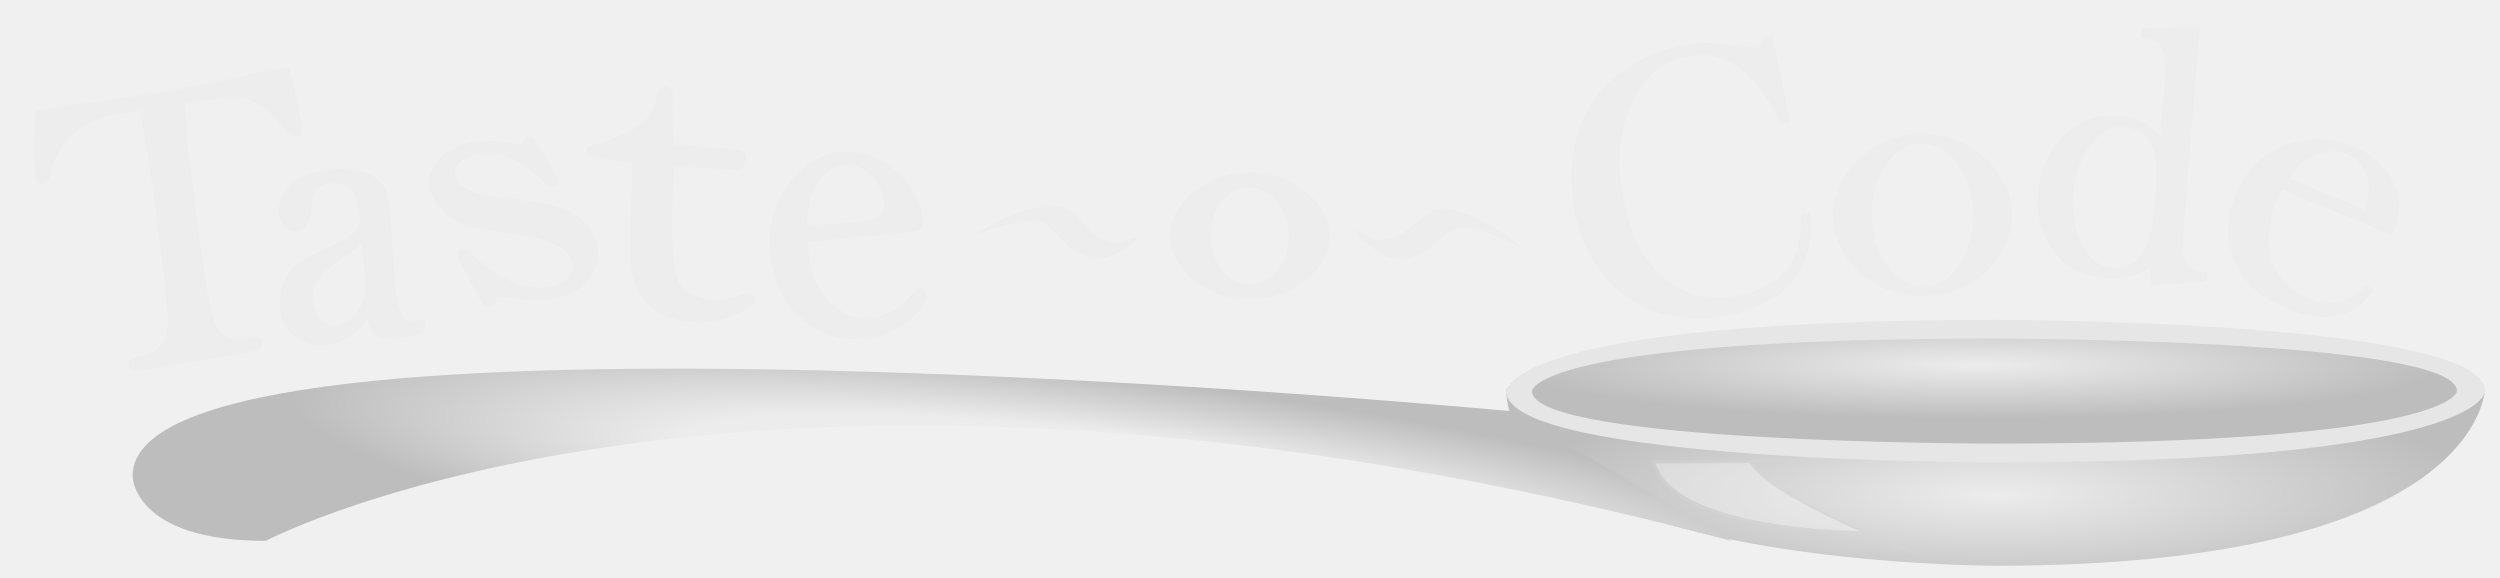
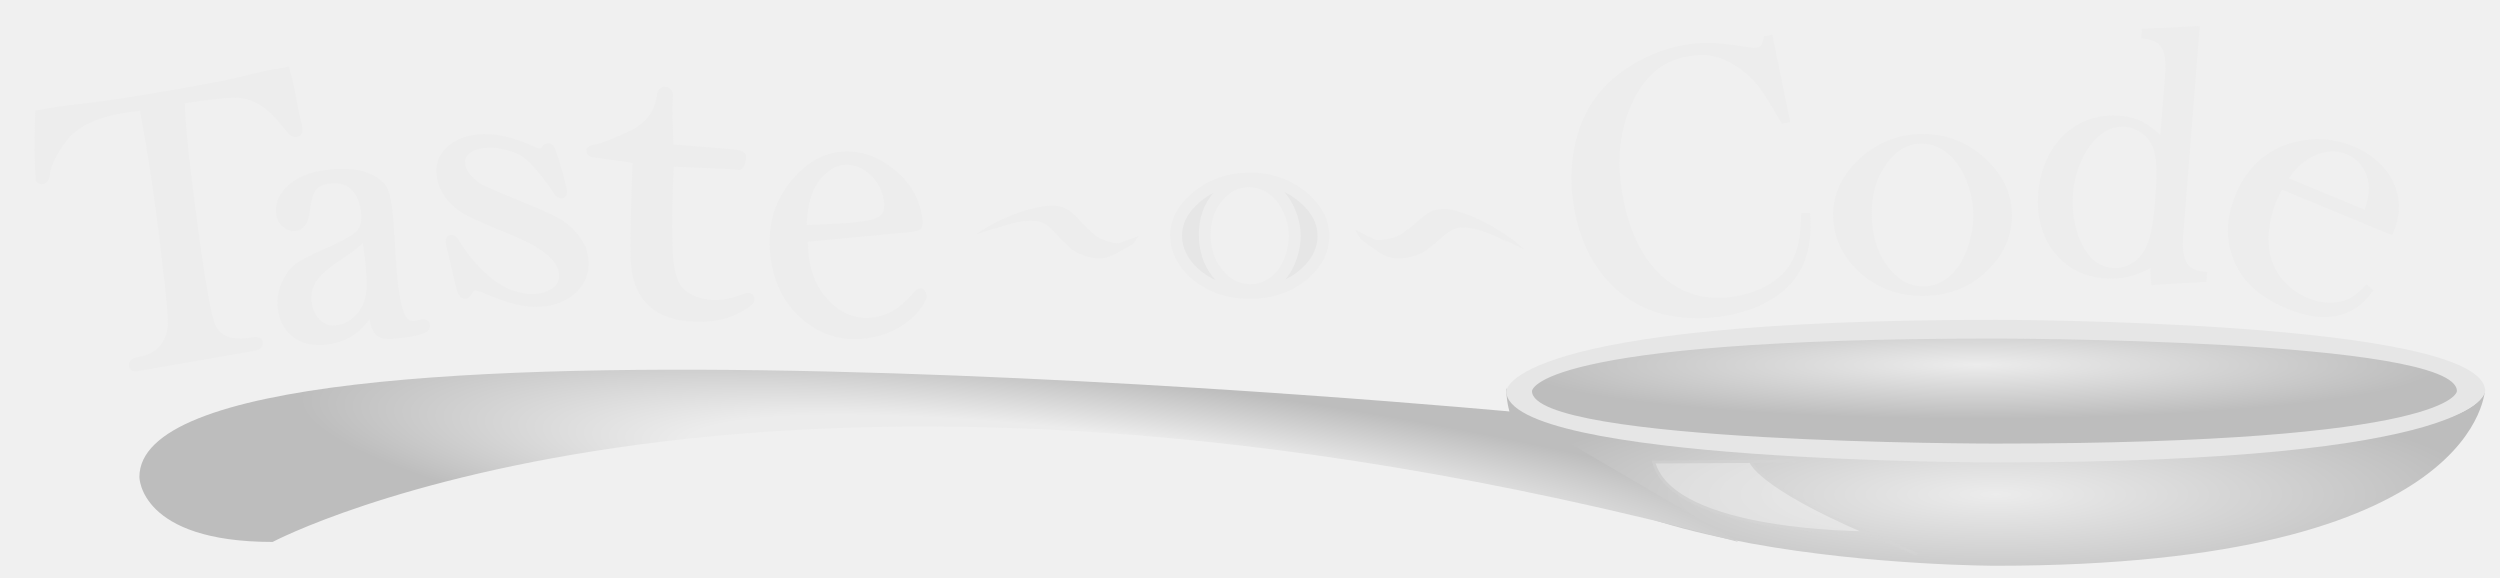
<svg xmlns="http://www.w3.org/2000/svg" xmlns:ns1="http://www.openswatchbook.org/uri/2009/osb" xmlns:xlink="http://www.w3.org/1999/xlink" width="211.84" height="48.95" id="svg2" version="1.1">
  <defs id="defs4">
    <linearGradient id="linearGradient3848">
      <stop style="stop-color:#999999;stop-opacity:1;" offset="0" id="stop3850" />
      <stop style="stop-color:#b3b000;stop-opacity:0;" offset="1" id="stop3852" />
    </linearGradient>
    <linearGradient id="linearGradient5385">
      <stop style="stop-color:#2b2b2b;stop-opacity:1;" offset="0" id="stop5387" />
      <stop style="stop-color:#2b2b2b;stop-opacity:0;" offset="1" id="stop5389" />
    </linearGradient>
    <linearGradient id="linearGradient5364">
      <stop style="stop-color:#2b2b2b;stop-opacity:1;" offset="0" id="stop5366" />
      <stop style="stop-color:#2b2b2b;stop-opacity:1;" offset="1" id="stop5368" />
    </linearGradient>
    <linearGradient id="linearGradient5305">
      <stop style="stop-color:#ececec;stop-opacity:1;" offset="0" id="stop5307" />
      <stop id="stop5347" offset="0.513" style="stop-color:#ececec;stop-opacity:1;" />
      <stop style="stop-color:#bdbdbd;stop-opacity:1;" offset="1" id="stop5309" />
    </linearGradient>
    <linearGradient id="linearGradient3841" ns1:paint="gradient">
      <stop style="stop-color:#000000;stop-opacity:0;" offset="0" id="stop3843" />
      <stop style="stop-color:#000000;stop-opacity:0;" offset="1" id="stop3845" />
    </linearGradient>
    <linearGradient id="linearGradient3821">
      <stop style="stop-color:#ececec;stop-opacity:1;" offset="0" id="stop3823" />
      <stop style="stop-color:#bdbdbd;stop-opacity:1;" offset="1" id="stop3825" />
    </linearGradient>
    <linearGradient id="linearGradient3777">
      <stop style="stop-color:#ececec;stop-opacity:1;" offset="0" id="stop3779" />
      <stop style="stop-color:#bdbdbd;stop-opacity:1;" offset="1" id="stop3781" />
    </linearGradient>
    <radialGradient xlink:href="#linearGradient3777" id="radialGradient3783" cx="490" cy="551.031" fx="490" fy="551.031" r="150" gradientTransform="matrix(0.276497,0,0,0.05931328,79.45329,478.4974)" gradientUnits="userSpaceOnUse" />
    <radialGradient xlink:href="#linearGradient3821" id="radialGradient3827" cx="290" cy="316.265" fx="290" fy="316.265" r="135.5" gradientTransform="matrix(0.2902721,0,0,0.03366339,129.1988,489.5518)" gradientUnits="userSpaceOnUse" />
-     <radialGradient xlink:href="#linearGradient5305" id="radialGradient5311" cx="255.155" cy="604.409" fx="255.155" fy="604.409" r="180" gradientTransform="matrix(0.3751863,0.04374479,-0.00298715,0.05473083,44.20376,466.6039)" gradientUnits="userSpaceOnUse" />
+     <radialGradient xlink:href="#linearGradient5305" id="radialGradient5311" cx="255.155" cy="604.409" fx="255.155" fy="604.409" r="180" gradientTransform="matrix(0.3751863,0.04374479,-0.00298715,0.05473083,44.78412,466.6932)" gradientUnits="userSpaceOnUse" />
    <radialGradient xlink:href="#linearGradient5305-8" id="radialGradient5311-8" cx="60" cy="417.712" fx="60" fy="417.712" r="180" gradientTransform="matrix(1,0,0,0.07369615,0,471.5784)" gradientUnits="userSpaceOnUse" />
    <linearGradient id="linearGradient5305-8">
      <stop style="stop-color:#ececec;stop-opacity:1;" offset="0" id="stop5307-2" />
      <stop style="stop-color:#bdbdbd;stop-opacity:1;" offset="1" id="stop5309-7" />
    </linearGradient>
  </defs>
  <g id="layer1" transform="translate(-45.82684,-469.2842)">
    <path style="fill:url(#radialGradient3783);fill-opacity:1;stroke:none" d="m 173.462,502.116 c 0,15.108 41.475,15.108 41.475,15.108 0,0 -41.475,0 0,0 41.475,0 41.475,-15.108 41.475,-15.108 0,0 0,-6.043 0,0 0,6.043 -41.475,6.043 -41.475,6.043 0,0 41.475,0 0,0 -41.475,0 -41.475,-6.043 -41.475,-6.043 z" id="path3007" />
    <path style="fill:#e6e6e6;fill-opacity:1;stroke:none" d="m 173.462,502.428 c 0,6.043 41.475,6.043 41.475,6.043 0,0 -41.475,0 0,0 41.475,0 41.475,-6.043 41.475,-6.043 0,0 0,6.043 0,0 0,-6.043 -41.475,-6.043 -41.475,-6.043 0,0 41.475,0 0,0 -41.475,0 -41.475,6.043 -41.475,6.043 z" id="path3785" />
    <path style="fill:url(#radialGradient3827);fill-opacity:1;stroke:none" d="m 175.642,502.423 c 0,4.45 39.187,4.45 39.187,4.45 0,0 -39.187,0 0,0 39.187,0 39.187,-4.45 39.187,-4.45 0,0 0,4.45 0,0 0,-4.45 -39.187,-4.45 -39.187,-4.45 0,0 39.187,0 0,0 -39.187,0 -39.187,4.45 -39.187,4.45 z" id="path3785-1" />
    <path style="opacity:0.345;fill:#ffffff;fill-opacity:1;stroke:#d6d6d6;stroke-width:0.258;stroke-miterlimit:4;stroke-opacity:1;stroke-dasharray:none" d="m 185.949,508.429 c 1.633,6.086 18.083,5.997 18.083,5.997 0,0 9.314,4.013 0,0 -9.314,-4.013 -9.858,-6.042 -9.858,-6.042 0,0 8.225,-0.044 0,0 -8.225,0.044 -8.225,0.044 -8.225,0.044 z" id="path3831" />
-     <path style="fill:url(#radialGradient5311);fill-opacity:1;stroke:none" d="m 192.554,515.117 c -82.803,-22.005 -124.205,0 -124.205,0 0,0 11.291,0 0,0 -11.291,0 -11.291,-5.501 -11.291,-5.501 0,0 0,11.002 0,0 0,-11.002 0,16.503 0,0 0,-16.504 116.677,-5.501 116.677,-5.501 z" id="path5303" />
+     <path style="fill:url(#radialGradient5311);fill-opacity:1;stroke:none" d="m 193.134,515.206 c -82.803,-22.005 -124.205,0 -124.205,0 0,0 11.291,0 0,0 -11.291,0 -11.291,-5.501 -11.291,-5.501 0,0 0,11.002 0,0 0,-11.002 0,16.503 0,0 0,-16.504 116.677,-5.501 116.677,-5.501 z" id="path5303" />
    <g style="font-size:40px;font-style:normal;font-variant:normal;font-weight:normal;font-stretch:normal;line-height:125%;letter-spacing:0px;word-spacing:0px;fill:#000000;fill-opacity:1;stroke:none;font-family:Bell MT;-inkscape-font-specification:Bell MT" id="text5349" transform="matrix(0.4659911,-0.1206315,0.1223084,0.5061916,-13.60477,271.1657)">
      <path d="m 43.251,419.688 c -1.744,-0.219 -2.977,-0.356 -3.697,-0.41 -4.861,-0.364 -8.508,0.362 -10.941,2.176 -2.433,1.815 -3.926,3.478 -4.481,4.989 -0.182,0.541 -0.52,0.793 -1.016,0.756 -0.225,-0.017 -0.426,-0.132 -0.604,-0.345 0.443,-2.607 1.327,-6.101 2.653,-10.483 1.083,0.059 1.771,0.099 2.063,0.121 1.755,0.131 4.096,0.395 7.022,0.792 3.151,0.413 8.001,0.865 14.55,1.355 6.706,0.502 11.082,0.751 13.127,0.749 1.868,-0.038 4.41,0.064 7.629,0.305 0.07,1.603 0.042,3.264 -0.084,4.985 -0.112,1.966 -0.15,3.35 -0.115,4.151 2.56e-4,0.178 -0.012,0.365 -0.037,0.563 -0.067,0.527 -0.336,0.774 -0.809,0.738 -0.293,-0.022 -0.523,-0.133 -0.69,-0.334 -0.168,-0.201 -0.523,-0.854 -1.064,-1.96 -0.946,-1.868 -1.991,-3.305 -3.136,-4.311 -1.145,-1.006 -2.477,-1.699 -3.997,-2.079 -1.52,-0.38 -4.637,-0.791 -9.352,-1.232 -0.689,3.298 -1.303,7.079 -1.841,11.343 -1.782,14.109 -2.523,22.451 -2.223,25.024 0.3,2.574 2.351,4.003 6.155,4.287 0.923,0.069 1.36,0.29 1.313,0.664 -0.056,0.44 -0.522,0.626 -1.4,0.561 l -20.761,-1.553 c -0.54,-0.04 -0.784,-0.269 -0.731,-0.687 0.053,-0.418 0.608,-0.587 1.666,-0.508 1.778,0.133 3.274,-0.249 4.489,-1.145 1.215,-0.896 2.012,-2.173 2.392,-3.831 0.38,-1.658 1.073,-6.475 2.081,-14.453 0.86,-6.813 1.473,-13.556 1.839,-20.228 z" style="font-size:64px;fill:#ededed;fill-opacity:1;stroke:#ededed;stroke-width:1;stroke-opacity:1" id="path5354" />
-       <path d="m 73.727,460.967 c -1.251,1.3 -2.635,2.202 -4.151,2.706 -1.516,0.504 -3.154,0.611 -4.914,0.323 -2.067,-0.339 -3.595,-1.163 -4.582,-2.47 -0.988,-1.307 -1.328,-2.869 -1.02,-4.685 0.231,-1.362 0.799,-2.573 1.704,-3.633 0.905,-1.06 1.857,-1.773 2.855,-2.14 0.998,-0.366 2.71,-0.753 5.135,-1.161 3.46,-0.556 5.579,-1.141 6.356,-1.756 0.777,-0.615 1.264,-1.5 1.46,-2.655 0.311,-1.836 0.124,-3.336 -0.563,-4.498 -0.686,-1.162 -1.818,-1.873 -3.393,-2.132 -1.289,-0.212 -2.311,-0.082 -3.063,0.388 -0.756,0.491 -1.455,1.574 -2.097,3.25 -0.69,1.838 -1.66,2.654 -2.908,2.449 -0.45,-0.074 -0.908,-0.382 -1.373,-0.925 -0.465,-0.543 -0.623,-1.258 -0.472,-2.145 0.262,-1.547 1.34,-2.754 3.233,-3.621 1.893,-0.866 4.323,-1.056 7.291,-0.569 2.354,0.386 4.175,1.03 5.463,1.931 1.288,0.901 2.038,1.814 2.249,2.739 0.211,0.925 0.107,2.626 -0.313,5.102 l -1.569,8.14 c -0.535,3.157 -0.726,5.432 -0.573,6.825 0.153,1.393 0.741,2.173 1.764,2.341 0.205,0.034 0.496,0.05 0.875,0.048 l 0.532,0.024 c 0.471,0.077 0.676,0.291 0.617,0.642 -0.136,0.805 -2.221,0.876 -6.252,0.214 -1.167,-0.192 -1.903,-0.593 -2.209,-1.206 -0.306,-0.612 -0.333,-1.788 -0.08,-3.528 z m 2.046,-12.07 c -0.75,0.704 -2.308,1.455 -4.674,2.255 -2.338,0.761 -4.063,1.57 -5.176,2.427 -1.116,0.877 -1.797,2.038 -2.042,3.482 -0.22,1.3 -0.024,2.467 0.59,3.501 0.614,1.034 1.493,1.645 2.64,1.833 1.187,0.195 2.365,0.012 3.532,-0.549 1.168,-0.561 2.099,-1.368 2.793,-2.42 0.694,-1.052 1.23,-2.693 1.607,-4.921 0.283,-1.671 0.527,-3.54 0.73,-5.606 z" style="font-size:64px;fill:#ededed;fill-opacity:1;stroke:#ededed;stroke-width:1;stroke-opacity:1" id="path5356" />
-       <path d="m 114.71,458.165 c 0.585,2.355 -0.007,4.315 -1.776,5.882 -1.769,1.567 -4.156,2.262 -7.162,2.086 -1.783,-0.105 -4.023,-0.686 -6.721,-1.744 -1.471,-0.566 -2.334,-0.857 -2.589,-0.872 -0.433,-0.025 -0.762,0.165 -0.987,0.572 -0.266,0.544 -0.578,0.806 -0.934,0.785 -0.306,-0.018 -0.569,-0.318 -0.789,-0.901 -0.22,-0.583 -0.598,-1.9 -1.133,-3.952 -0.464,-1.768 -0.785,-2.907 -0.962,-3.417 -0.187,-0.751 -0.038,-1.112 0.446,-1.084 0.28,0.016 0.545,0.222 0.793,0.617 1.568,2.372 3.451,4.418 5.648,6.137 2.197,1.719 4.505,2.65 6.924,2.791 1.707,0.1 3.117,-0.232 4.232,-0.997 1.115,-0.765 1.493,-1.868 1.135,-3.309 -0.555,-2.233 -3.479,-4.355 -8.773,-6.365 -3.634,-1.393 -6.08,-2.397 -7.337,-3.011 -1.257,-0.614 -2.32,-1.406 -3.189,-2.377 -0.869,-0.971 -1.439,-2.005 -1.712,-3.101 -0.52,-2.091 0.039,-3.783 1.675,-5.078 1.636,-1.294 3.868,-1.859 6.695,-1.693 2.089,0.122 4.509,0.774 7.263,1.956 0.448,0.186 0.825,0.288 1.13,0.306 0.255,0.015 0.494,-0.131 0.719,-0.438 0.23,-0.287 0.434,-0.425 0.612,-0.414 0.229,0.013 0.426,0.1 0.592,0.26 0.165,0.16 0.527,1.061 1.086,2.704 0.559,1.643 0.97,2.992 1.232,4.048 0.161,0.65 0.026,0.962 -0.407,0.936 -0.382,-0.022 -0.761,-0.335 -1.136,-0.937 -0.34,-0.56 -1.211,-1.641 -2.613,-3.244 -1.402,-1.602 -2.761,-2.652 -4.077,-3.15 -1.316,-0.497 -2.559,-0.78 -3.731,-0.849 -1.834,-0.107 -3.248,0.16 -4.243,0.801 -0.995,0.642 -1.351,1.531 -1.069,2.668 0.177,0.711 0.577,1.364 1.203,1.961 0.625,0.597 1.183,1.05 1.674,1.358 0.491,0.309 3.149,1.385 7.974,3.228 2.998,1.156 4.997,2.028 5.996,2.617 1,0.589 1.906,1.357 2.719,2.305 0.813,0.948 1.343,1.919 1.59,2.914 z" style="font-size:64px;fill:#ededed;fill-opacity:1;stroke:#ededed;stroke-opacity:1" id="path5358" />
+       <path d="m 74.026,461.038 c -1.291,1.291 -2.724,2.181 -4.3,2.671 -1.576,0.49 -3.284,0.58 -5.124,0.273 -2.161,-0.362 -3.764,-1.203 -4.81,-2.524 -1.046,-1.321 -1.418,-2.89 -1.118,-4.708 0.225,-1.363 0.804,-2.571 1.737,-3.625 0.933,-1.054 1.918,-1.759 2.955,-2.116 1.037,-0.357 2.819,-0.727 5.345,-1.111 3.604,-0.522 5.808,-1.087 6.612,-1.695 0.804,-0.608 1.302,-1.491 1.493,-2.647 0.304,-1.838 0.091,-3.343 -0.638,-4.516 -0.73,-1.173 -1.918,-1.897 -3.565,-2.173 -1.348,-0.226 -2.412,-0.107 -3.192,0.357 -0.784,0.484 -1.501,1.564 -2.151,3.237 -0.699,1.836 -1.701,2.644 -3.006,2.426 -0.471,-0.079 -0.952,-0.393 -1.444,-0.942 -0.492,-0.549 -0.664,-1.268 -0.517,-2.156 0.256,-1.549 1.367,-2.748 3.332,-3.597 1.965,-0.849 4.499,-1.014 7.601,-0.495 2.46,0.412 4.368,1.076 5.722,1.993 1.354,0.917 2.147,1.84 2.378,2.77 0.231,0.93 0.142,2.634 -0.268,5.113 L 79.522,455.718 c -0.522,3.16 -0.696,5.439 -0.52,6.837 0.176,1.398 0.798,2.187 1.868,2.366 0.214,0.036 0.518,0.055 0.914,0.058 l 0.556,0.029 c 0.492,0.082 0.709,0.299 0.651,0.65 -0.133,0.805 -2.307,0.855 -6.521,0.15 -1.219,-0.204 -1.992,-0.615 -2.319,-1.232 -0.327,-0.617 -0.368,-1.797 -0.124,-3.539 z m 1.997,-12.082 c -0.775,0.698 -2.392,1.436 -4.851,2.212 -2.431,0.739 -4.222,1.532 -5.373,2.38 -1.155,0.868 -1.852,2.025 -2.091,3.47 -0.215,1.301 0.003,2.473 0.655,3.516 0.652,1.043 1.577,1.665 2.775,1.865 1.241,0.208 2.467,0.036 3.68,-0.514 1.212,-0.551 2.174,-1.35 2.886,-2.398 0.712,-1.048 1.252,-2.687 1.621,-4.918 0.277,-1.673 0.509,-3.544 0.697,-5.614 z" style="font-size:64px;fill:#ededed;fill-opacity:1;stroke:#ededed;stroke-width:1.023;stroke-opacity:1" id="path5356" />
+       <path d="m 112.884,460.941 c -0.083,2.405 -1.242,4.144 -3.476,5.217 -2.234,1.073 -4.843,1.158 -7.827,0.255 -1.77,-0.536 -3.865,-1.641 -6.286,-3.316 -1.323,-0.903 -2.111,-1.393 -2.364,-1.469 -0.43,-0.13 -0.817,-0.027 -1.16,0.309 -0.425,0.458 -0.814,0.633 -1.168,0.526 -0.303,-0.092 -0.483,-0.445 -0.538,-1.058 -0.055,-0.614 -0.06,-1.971 -0.012,-4.073 0.037,-1.811 0.039,-2.984 0.007,-3.517 0.027,-0.767 0.28,-1.078 0.76,-0.933 0.278,0.084 0.486,0.346 0.624,0.786 0.904,2.662 2.219,5.086 3.945,7.274 1.726,2.188 3.789,3.645 6.192,4.372 1.694,0.513 3.214,0.538 4.558,0.075 1.345,-0.462 2.042,-1.43 2.093,-2.902 0.079,-2.28 -2.266,-5.032 -7.035,-8.256 -3.27,-2.225 -5.452,-3.786 -6.545,-4.683 -1.093,-0.896 -1.939,-1.917 -2.539,-3.062 -0.599,-1.145 -0.879,-2.277 -0.841,-3.397 0.074,-2.135 1.122,-3.625 3.144,-4.469 2.022,-0.844 4.436,-0.841 7.243,0.008 2.073,0.627 4.331,1.845 6.772,3.652 0.399,0.288 0.75,0.478 1.053,0.57 0.253,0.077 0.537,-0.006 0.852,-0.245 0.314,-0.219 0.56,-0.302 0.737,-0.248 0.228,0.069 0.402,0.2 0.523,0.394 0.121,0.194 0.229,1.148 0.323,2.863 0.094,1.715 0.122,3.111 0.085,4.189 -0.023,0.663 -0.249,0.93 -0.679,0.8 -0.379,-0.115 -0.672,-0.507 -0.879,-1.177 -0.183,-0.621 -0.753,-1.872 -1.71,-3.754 -0.957,-1.882 -2.028,-3.222 -3.214,-4.021 -1.186,-0.799 -2.361,-1.374 -3.524,-1.726 -1.821,-0.551 -3.325,-0.639 -4.513,-0.266 -1.188,0.374 -1.802,1.141 -1.843,2.302 -0.025,0.726 0.193,1.451 0.653,2.177 0.46,0.726 0.894,1.297 1.301,1.714 0.407,0.416 2.783,2.099 7.126,5.047 2.696,1.842 4.464,3.168 5.305,3.978 0.841,0.81 1.536,1.769 2.085,2.878 0.549,1.109 0.806,2.171 0.771,3.187 z" style="font-size:64px;fill:#ededed;fill-opacity:1;stroke:#ededed;stroke-width:1.02;stroke-opacity:1" id="path5358" />
      <path d="m 131.439,450.088 c -1.464,4.424 -2.705,8.832 -3.723,13.225 -0.784,3.382 -0.726,5.776 0.173,7.182 0.899,1.406 2.414,2.459 4.544,3.16 1.547,0.509 3.347,0.669 5.401,0.479 0.738,-0.068 1.18,-0.078 1.326,-0.03 0.379,0.125 0.536,0.332 0.469,0.62 -0.115,0.495 -1.332,0.938 -3.652,1.328 -2.32,0.391 -4.983,0.091 -7.989,-0.898 -2.977,-0.98 -5.039,-2.447 -6.188,-4.401 -1.149,-1.954 -1.387,-4.385 -0.713,-7.293 0.702,-3.032 2.169,-8.143 4.4,-15.333 -0.195,-0.108 -1.564,-0.637 -4.108,-1.585 l -2.598,-0.988 c -0.637,-0.232 -0.922,-0.492 -0.855,-0.781 0.062,-0.268 0.477,-0.365 1.245,-0.289 1.268,0.084 3.492,-0.16 6.671,-0.734 3.179,-0.574 5.32,-2.156 6.423,-4.745 0.284,-0.683 0.689,-0.939 1.214,-0.766 0.525,0.173 0.721,0.548 0.587,1.126 -0.043,0.186 -0.103,0.377 -0.18,0.573 -0.274,0.776 -0.533,1.689 -0.776,2.741 l -1.074,4.84 9.608,3.062 c 1.634,0.538 2.449,0.95 2.446,1.238 -0.249,0.939 -0.606,1.465 -1.072,1.578 -1.517,-0.499 -5.376,-1.603 -11.576,-3.311 z" style="font-size:64px;fill:#ededed;fill-opacity:1;stroke:#ededed;stroke-opacity:1" id="path5360" />
      <path d="m 151.211,467.421 c -0.253,1.118 -0.428,2.01 -0.522,2.677 -0.449,3.155 0.136,5.979 1.754,8.473 1.618,2.494 3.847,3.973 6.687,4.439 2.771,0.454 5.497,-0.19 8.178,-1.933 0.778,-0.486 1.259,-0.714 1.444,-0.684 0.369,0.061 0.525,0.382 0.466,0.963 -1.099,1.411 -2.786,2.476 -5.061,3.194 -2.276,0.718 -4.718,0.863 -7.327,0.435 -3.833,-0.629 -6.888,-2.488 -9.165,-5.579 -2.278,-3.09 -3.127,-6.669 -2.549,-10.734 0.619,-4.355 2.596,-7.748 5.931,-10.179 3.335,-2.431 6.664,-3.374 9.989,-2.829 3.117,0.511 5.772,2.112 7.965,4.802 2.193,2.69 3.071,5.568 2.635,8.634 -0.066,0.467 -0.19,0.799 -0.372,0.996 -0.182,0.198 -1.081,0.163 -2.697,-0.101 z m 0.246,-1.733 c 2.983,0.626 5.882,1.17 8.699,1.631 l 1.85,0.201 c 1.392,0.183 2.491,0.096 3.298,-0.261 0.807,-0.357 1.295,-1.135 1.466,-2.334 0.265,-1.866 -0.167,-3.603 -1.297,-5.209 -1.13,-1.606 -2.596,-2.557 -4.397,-2.853 -1.662,-0.273 -3.432,0.25 -5.309,1.568 -1.877,1.318 -3.313,3.737 -4.31,7.256 z" style="font-size:64px;fill:#ededed;fill-opacity:1;stroke:#ededed;stroke-opacity:1" id="path5362" />
    </g>
    <path style="fill:#ededed;fill-opacity:1;stroke:none" id="path5425" d="m 128.486,489.166 c 1.378,-0.976 2.943,-1.667 4.555,-2.149 0.705,-0.156 1.598,-0.394 2.332,-0.296 0.122,0.016 0.241,0.058 0.362,0.086 0.668,0.159 1.143,0.669 1.604,1.165 0.367,0.45 0.803,0.826 1.23,1.21 0.422,0.339 0.925,0.507 1.432,0.633 0.377,0.115 0.743,0.089 1.121,0.055 0.788,-0.282 1.909,-0.883 -1.565,0.808 -0.049,0.024 0.094,-0.054 0.135,-0.088 0.048,-0.039 0.088,-0.086 0.132,-0.129 0.2,-0.234 0.096,-0.106 0.308,-0.386 0,0 2.185,-0.792 2.185,-0.792 l 0,0 c -0.196,0.287 -0.102,0.152 -0.282,0.407 -0.009,0.011 -0.234,0.285 -0.237,0.286 -0.73,0.394 -1.676,1.096 -2.629,1.202 -0.389,0.024 -0.771,-0.016 -1.151,-0.134 -0.529,-0.16 -1.056,-0.362 -1.489,-0.734 -0.429,-0.392 -0.854,-0.79 -1.234,-1.234 -0.429,-0.473 -0.881,-0.916 -1.515,-1.037 -0.879,-0.136 -1.752,0.048 -2.591,0.278 -0.188,0.059 -0.377,0.114 -0.563,0.179 -0.941,0.327 -1.186,0.549 0.923,-0.568 0.223,-0.118 -0.453,0.226 -0.659,0.374 -0.058,0.041 -0.11,0.09 -0.166,0.134 0,0 -2.24,0.73 -2.24,0.73 z" />
    <path style="fill:#ededed;fill-opacity:1;stroke:none" id="path5425-1" d="m 175.011,490.418 c -1.33,-1.195 -2.883,-2.117 -4.505,-2.827 -0.715,-0.253 -1.617,-0.617 -2.388,-0.611 -0.129,10e-4 -0.256,0.029 -0.384,0.043 -0.708,0.079 -1.253,0.547 -1.781,1.004 -0.426,0.42 -0.916,0.755 -1.397,1.1 -0.472,0.298 -1.01,0.408 -1.549,0.473 -0.402,0.071 -0.779,-0.004 -1.168,-0.088 -0.789,-0.395 -1.889,-1.166 1.541,1.044 0.048,0.031 -0.091,-0.069 -0.132,-0.11 -0.045,-0.046 -0.083,-0.101 -0.124,-0.151 -0.184,-0.27 -0.089,-0.123 -0.281,-0.442 0,0 -2.185,-1.107 -2.185,-1.107 l 0,0 c 0.174,0.324 0.09,0.171 0.251,0.46 0.008,0.012 0.214,0.327 0.216,0.329 0.717,0.505 1.627,1.357 2.604,1.592 0.401,0.075 0.801,0.084 1.207,0.011 0.564,-0.098 1.131,-0.239 1.618,-0.571 0.484,-0.353 0.965,-0.711 1.404,-1.124 0.492,-0.436 1.006,-0.839 1.676,-0.882 0.925,-0.027 1.811,0.277 2.658,0.625 0.189,0.086 0.38,0.168 0.566,0.259 0.943,0.462 1.174,0.725 -0.899,-0.711 -0.219,-0.152 0.447,0.294 0.645,0.474 0.056,0.051 0.105,0.108 0.158,0.161 0,0 2.248,1.05 2.248,1.05 z" />
    <g style="font-size:40px;font-style:normal;font-variant:normal;font-weight:normal;font-stretch:normal;line-height:125%;letter-spacing:0px;word-spacing:0px;fill:#000000;fill-opacity:1;stroke:none;font-family:Baskerville Old Face;-inkscape-font-specification:Baskerville Old Face" id="text5451" transform="matrix(0.4063354,0,0,0.4840333,22.61994,261.839)">
      <path d="m 426.327,435.204 3.501,14.344 -0.881,0.131 c -0.412,-0.582 -0.729,-1.022 -0.95,-1.322 -1.329,-1.931 -2.381,-3.359 -3.156,-4.286 -1.377,-1.657 -3.169,-3.098 -5.376,-4.322 -1.67,-0.927 -3.326,-1.534 -4.967,-1.822 -1.641,-0.288 -3.419,-0.29 -5.334,-0.005 -2.885,0.429 -5.277,1.328 -7.174,2.696 -1.669,1.202 -3.125,2.787 -4.369,4.757 -1.244,1.97 -2.143,4.137 -2.697,6.503 -0.798,3.333 -0.777,6.988 0.062,10.965 0.712,3.375 1.852,6.342 3.419,8.902 1.567,2.56 3.501,4.612 5.802,6.154 4.24,2.872 9.272,3.876 15.094,3.01 2.911,-0.433 5.439,-1.247 7.583,-2.441 2.145,-1.195 3.692,-2.661 4.642,-4.398 1.105,-2.004 1.669,-4.571 1.694,-7.701 l 0.908,-0.002 c 0.231,3.468 -0.297,6.329 -1.586,8.583 -1.231,2.156 -3.176,3.953 -5.835,5.39 -2.66,1.437 -5.879,2.437 -9.658,2.999 -3.524,0.524 -6.987,0.585 -10.391,0.182 -5.432,-0.655 -9.982,-2.623 -13.65,-5.901 -3.668,-3.279 -6.044,-7.487 -7.128,-12.624 -0.83,-3.934 -0.753,-7.686 0.232,-11.258 0.985,-3.572 2.77,-6.592 5.357,-9.06 1.997,-1.893 4.514,-3.537 7.552,-4.931 3.037,-1.394 6.178,-2.332 9.421,-2.814 3.09,-0.459 6.463,-0.451 10.118,0.025 l 3.325,0.404 c 0.654,0.102 1.21,0.119 1.67,0.051 0.638,-0.095 1.114,-0.398 1.428,-0.911 0.133,-0.241 0.276,-0.628 0.427,-1.161 z" style="font-size:64px;fill:#ededed;fill-opacity:1;stroke:#ededed;stroke-width:1;stroke-opacity:1;font-family:Baskerville Old Face;-inkscape-font-specification:Baskerville Old Face" id="path5456" />
      <path d="m 439.887,466.255 c 0,-3.342 1.549,-6.324 4.648,-8.944 3.77,-3.177 8.276,-4.766 13.518,-4.766 5.242,4e-5 9.735,1.589 13.48,4.766 3.099,2.641 4.648,5.633 4.648,8.975 -3e-5,3.301 -1.472,6.241 -4.416,8.821 -3.615,3.177 -8.186,4.766 -13.712,4.766 -5.526,0 -10.11,-1.589 -13.751,-4.766 -1.42,-1.238 -2.511,-2.62 -3.273,-4.147 -0.762,-1.527 -1.143,-3.095 -1.143,-4.704 z m 7.05,-0.34 c -1e-5,3.59 1.007,6.633 3.021,9.13 2.272,2.785 5.048,4.178 8.328,4.178 1.394,0 2.75,-0.309 4.067,-0.928 1.317,-0.619 2.453,-1.486 3.409,-2.6 1.007,-1.155 1.821,-2.605 2.44,-4.348 0.62,-1.743 0.93,-3.43 0.93,-5.06 -3e-5,-1.692 -0.329,-3.399 -0.988,-5.122 -0.659,-1.723 -1.543,-3.203 -2.653,-4.441 -2.118,-2.331 -4.713,-3.497 -7.786,-3.497 -2.918,3e-5 -5.436,1.228 -7.553,3.683 -2.143,2.455 -3.215,5.457 -3.215,9.006 z" style="font-size:64px;fill:#ededed;fill-opacity:1;stroke:#ededed;stroke-opacity:1;font-family:Baskerville Old Face;-inkscape-font-specification:Baskerville Old Face" id="path5458" />
      <path d="m 506.204,477.973 c -0.143,-1.034 -0.161,-2.123 -0.053,-3.265 -1.863,0.871 -3.599,1.469 -5.206,1.794 -1.607,0.325 -3.308,0.423 -5.101,0.296 -3.635,-0.258 -6.654,-1.424 -9.059,-3.497 -1.536,-1.322 -2.661,-2.922 -3.375,-4.802 -0.714,-1.88 -0.969,-3.899 -0.765,-6.059 0.215,-2.284 0.893,-4.363 2.032,-6.236 1.139,-1.873 2.631,-3.393 4.474,-4.558 2.914,-1.8 6.248,-2.566 10.002,-2.299 1.817,0.129 3.35,0.468 4.598,1.017 1.248,0.549 2.676,1.486 4.285,2.813 l 1.089,-11.555 c 0.213,-2.263 -0.064,-3.924 -0.83,-4.982 -0.767,-1.058 -2.143,-1.657 -4.127,-1.798 l 0.07,-0.748 11.054,-0.437 -3.402,36.098 c -0.221,2.346 0.052,4.048 0.819,5.106 0.767,1.058 2.143,1.657 4.127,1.798 l -0.073,0.779 z m 0.86,-14.487 c 0.272,-2.886 0.332,-5.061 0.182,-6.524 -0.151,-1.463 -0.554,-2.678 -1.209,-3.645 -0.571,-0.835 -1.378,-1.53 -2.421,-2.085 -1.043,-0.555 -2.138,-0.873 -3.286,-0.955 -2.559,-0.182 -4.868,0.699 -6.929,2.643 -1.241,1.166 -2.26,2.588 -3.056,4.267 -0.796,1.678 -1.28,3.431 -1.452,5.258 -0.168,1.786 -0.034,3.556 0.402,5.312 0.436,1.756 1.111,3.282 2.024,4.58 1.594,2.245 3.694,3.461 6.3,3.646 1.243,0.088 2.452,-0.098 3.627,-0.557 1.175,-0.46 2.154,-1.143 2.937,-2.049 0.811,-0.946 1.429,-2.14 1.854,-3.584 0.425,-1.443 0.767,-3.546 1.028,-6.308 z" style="font-size:64px;fill:#ededed;fill-opacity:1;stroke:#ededed;stroke-opacity:1;font-family:Baskerville Old Face;-inkscape-font-specification:Baskerville Old Face" id="path5460" />
      <path d="m 532.794,461.18 c -0.626,0.972 -1.056,1.685 -1.29,2.137 -0.926,1.79 -1.499,3.655 -1.718,5.593 -0.219,1.939 -0.048,3.673 0.513,5.202 0.576,1.559 1.56,2.969 2.952,4.229 1.392,1.26 3.039,2.22 4.94,2.88 1.407,0.488 2.838,0.767 4.293,0.835 1.455,0.068 2.77,-0.082 3.944,-0.451 1.31,-0.395 2.714,-1.267 4.211,-2.616 l 0.67,0.487 c -1.923,2.172 -4.314,3.484 -7.175,3.935 -2.861,0.451 -6.141,0.035 -9.84,-1.249 -3.204,-1.112 -5.745,-2.468 -7.622,-4.066 -1.877,-1.598 -3.18,-3.507 -3.907,-5.725 -1.012,-3.094 -0.639,-6.339 1.117,-9.734 2.395,-4.63 6.371,-7.534 11.927,-8.712 4.038,-0.856 8.011,-0.605 11.918,0.751 2.084,0.723 3.86,1.686 5.328,2.887 1.468,1.201 2.527,2.57 3.177,4.106 1.008,2.389 0.841,4.879 -0.5,7.472 z m 17.738,4.738 c 0.882,-2.121 1.22,-3.873 1.013,-5.255 -0.182,-1.252 -0.707,-2.375 -1.576,-3.369 -0.869,-0.993 -1.968,-1.721 -3.296,-2.182 -2.24,-0.778 -4.595,-0.697 -7.063,0.243 -2.468,0.939 -4.454,2.507 -5.959,4.703 z" style="font-size:64px;fill:#ededed;fill-opacity:1;stroke:#ededed;stroke-opacity:1;font-family:Baskerville Old Face;-inkscape-font-specification:Baskerville Old Face" id="path5462" />
    </g>
-     <path d="m 145.487,489.272 c 0,-1.185 0.533,-2.242 1.598,-3.171 1.296,-1.126 2.846,-1.69 4.648,-1.69 1.803,2e-5 3.348,0.563 4.635,1.69 1.066,0.936 1.598,1.997 1.598,3.182 -2e-5,1.17 -0.506,2.213 -1.518,3.127 -1.243,1.126 -2.815,1.69 -4.715,1.69 -1.9,0 -3.476,-0.563 -4.728,-1.69 -0.488,-0.439 -0.864,-0.929 -1.125,-1.47 -0.262,-0.541 -0.393,-1.097 -0.393,-1.668 z m 2.424,-0.121 c 0,1.273 0.346,2.352 1.039,3.237 0.781,0.988 1.736,1.481 2.864,1.481 0.479,0 0.946,-0.11 1.399,-0.329 0.453,-0.219 0.844,-0.527 1.172,-0.922 0.346,-0.41 0.626,-0.923 0.839,-1.542 0.213,-0.618 0.32,-1.216 0.32,-1.794 0,-0.6 -0.113,-1.205 -0.34,-1.816 -0.226,-0.611 -0.531,-1.136 -0.912,-1.575 -0.728,-0.827 -1.621,-1.24 -2.677,-1.24 -1.003,1e-5 -1.869,0.435 -2.597,1.306 -0.737,0.871 -1.105,1.935 -1.105,3.193 z" style="font-size:64px;font-style:normal;font-variant:normal;font-weight:normal;font-stretch:normal;line-height:125%;letter-spacing:0px;word-spacing:0px;fill:#ededed;fill-opacity:1;stroke:#ededed;stroke-opacity:1;font-family:Baskerville Old Face;-inkscape-font-specification:Baskerville Old Face" id="path5379-1" />
+     <path d="m 145.487,489.272 c 0,-1.185 0.533,-2.242 1.598,-3.171 1.296,-1.126 2.846,-1.69 4.648,-1.69 1.803,2e-5 3.348,0.563 4.635,1.69 1.066,0.936 1.598,1.997 1.598,3.182 -2e-5,1.17 -0.506,2.213 -1.518,3.127 -1.243,1.126 -2.815,1.69 -4.715,1.69 -1.9,0 -3.476,-0.563 -4.728,-1.69 -0.488,-0.439 -0.864,-0.929 -1.125,-1.47 -0.262,-0.541 -0.393,-1.097 -0.393,-1.668 z m 2.424,-0.121 c 0,1.273 0.346,2.352 1.039,3.237 0.781,0.988 1.736,1.481 2.864,1.481 0.479,0 0.946,-0.11 1.399,-0.329 0.453,-0.219 0.844,-0.527 1.172,-0.922 0.346,-0.41 0.626,-0.923 0.839,-1.542 0.213,-0.618 0.32,-1.216 0.32,-1.794 0,-0.6 -0.113,-1.205 -0.34,-1.816 -0.226,-0.611 -0.531,-1.136 -0.912,-1.575 -0.728,-0.827 -1.621,-1.24 -2.677,-1.24 -1.003,1e-5 -1.869,0.435 -2.597,1.306 -0.737,0.871 -1.105,1.935 -1.105,3.193 z" style="font-size:64px;font-style:normal;font-variant:normal;font-weight:normal;font-stretch:normal;line-height:125%;letter-spacing:0px;word-spacing:0px;fill:#e6e6e6;fill-opacity:1;stroke:#ededed;stroke-opacity:1;font-family:Baskerville Old Face;-inkscape-font-specification:Baskerville Old Face" id="path5379-1" />
  </g>
</svg>
